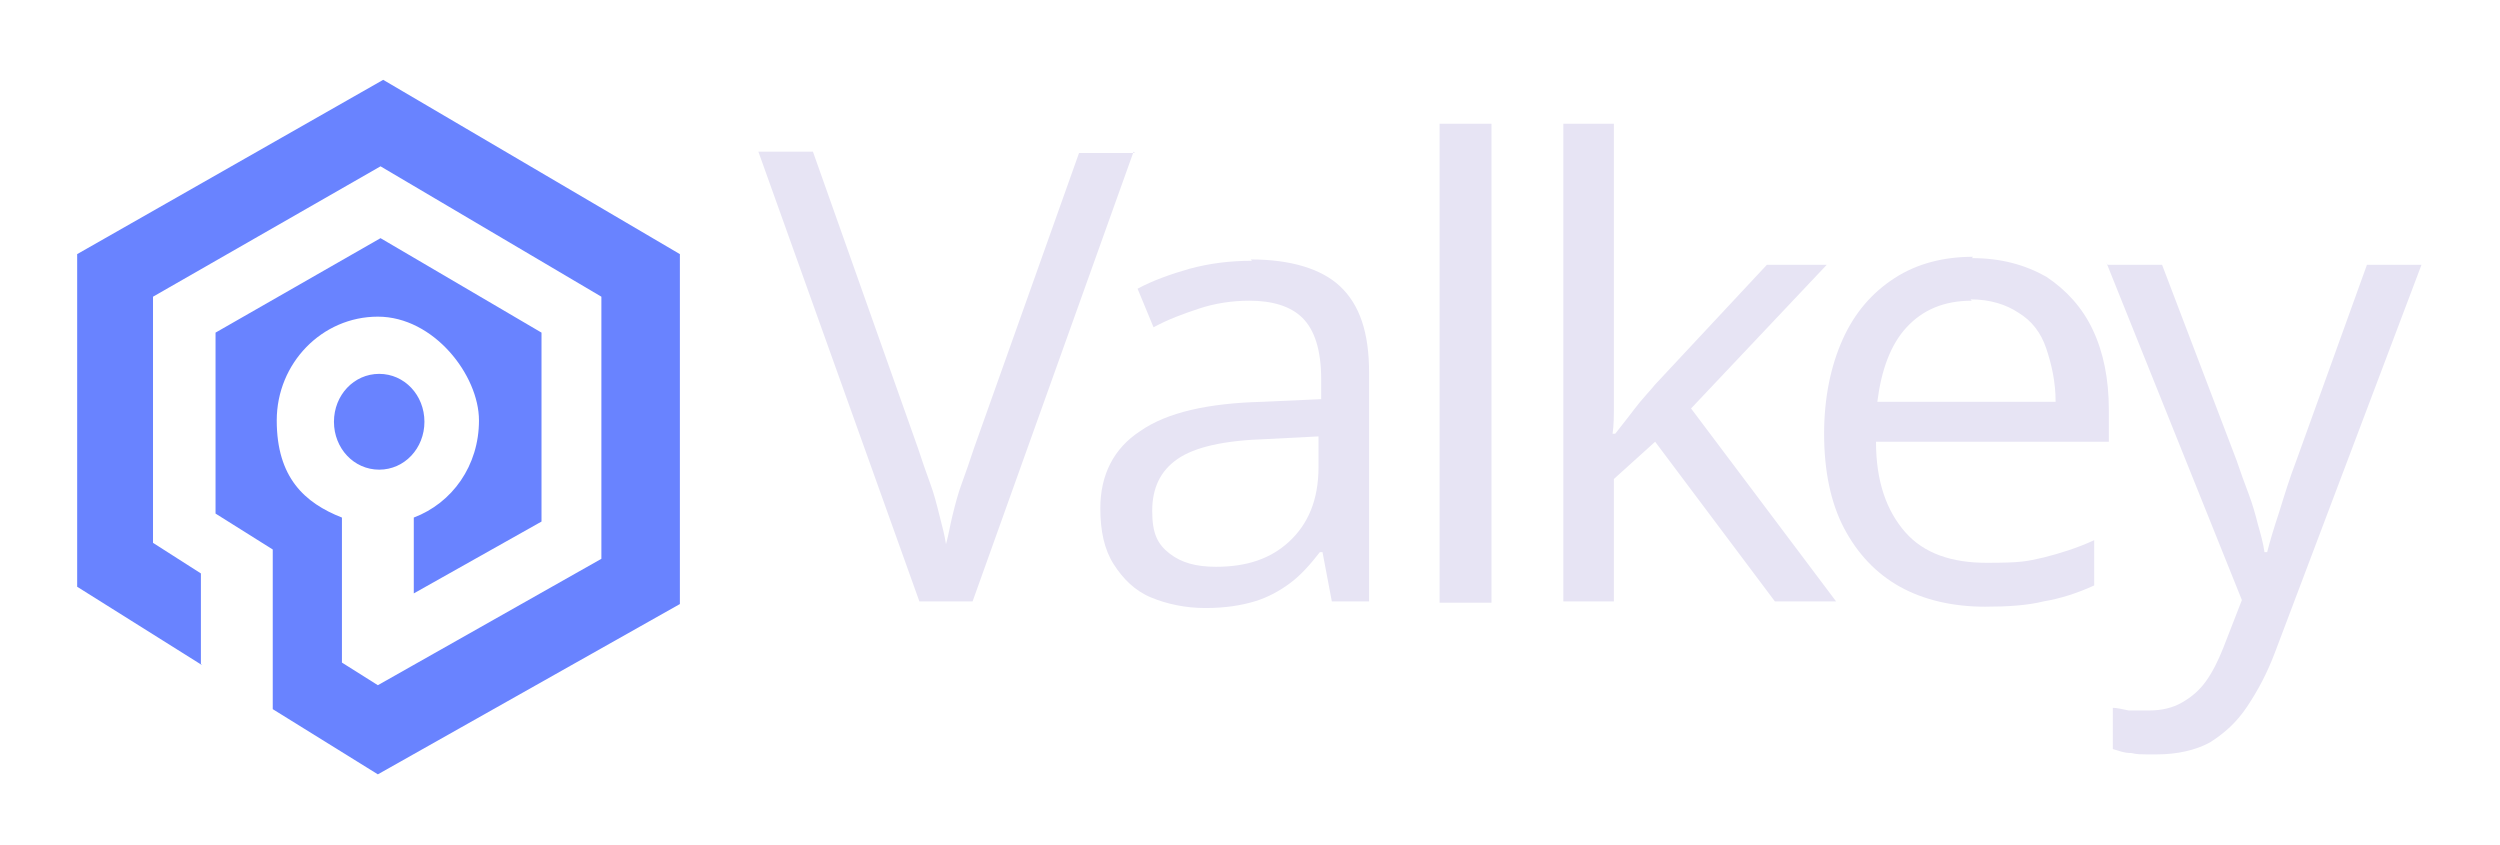
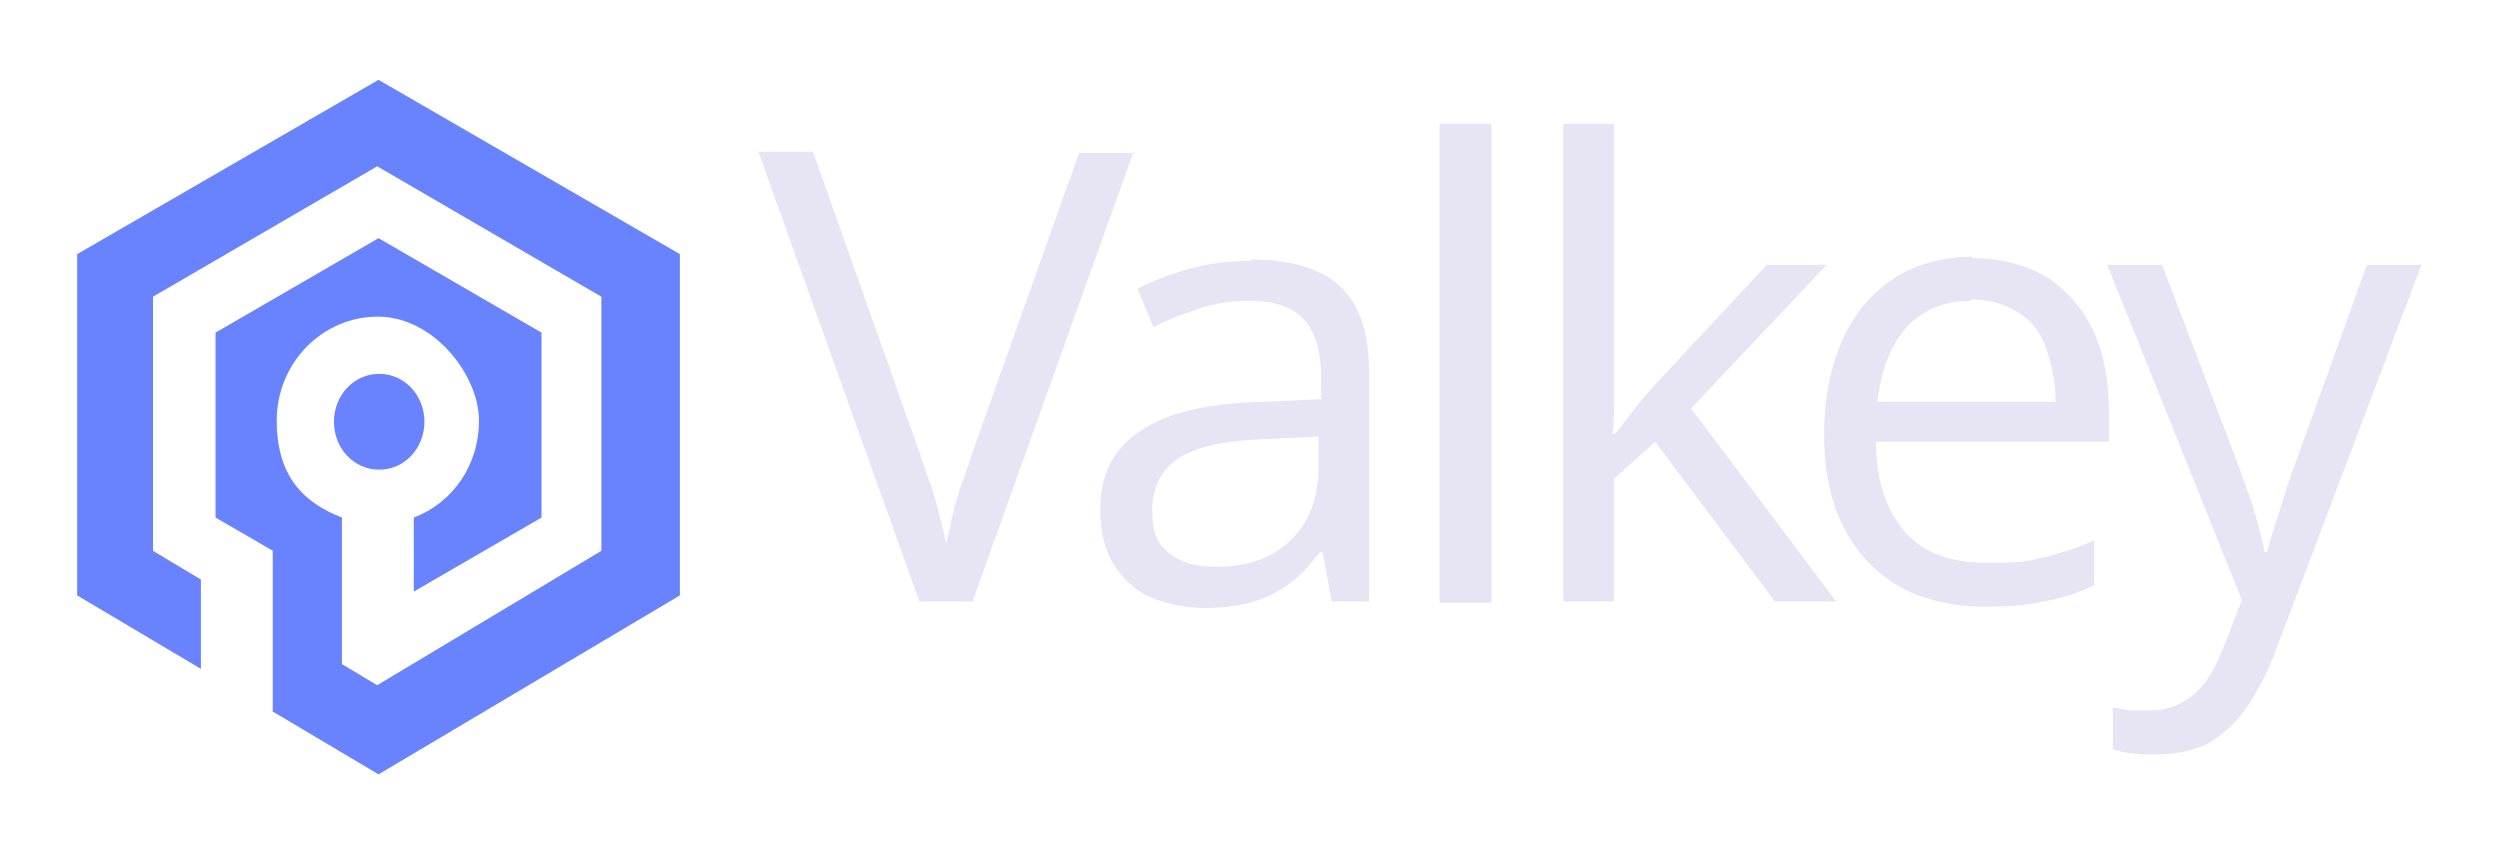
<svg xmlns="http://www.w3.org/2000/svg" version="1.1" viewBox="0 0 187.9 63.5">
  <defs>
    <style>
      .cls-1 {
        fill: #e7e4f4;
      }

      .cls-2 {
        fill: #6983ff;
        fill-rule: evenodd;
      }
    </style>
  </defs>
  <g>
    <g id="svg2455">
      <g id="layer1">
-         <path id="path11949" class="cls-2" d="M15.2,50l-9.4-5.9v-25L28.8,6l22.3,13.1v26.3l-22.7,12.8-7.9-4.9v-12l-4.3-2.7v-13.6l12.4-7.1,12.1,7.1v14.2l-9.6,5.4v-5.7c2.9-1.1,4.9-3.9,4.9-7.3s-3.4-7.8-7.6-7.8-7.6,3.5-7.6,7.8,2.1,6.2,4.9,7.3v10.9l2.7,1.7,16.8-9.5v-19.7l-16.6-9.8-17.1,9.8v18.5l3.6,2.3v6.8ZM28.5,28.1c1.9,0,3.4,1.6,3.4,3.6s-1.5,3.6-3.4,3.6-3.4-1.6-3.4-3.6,1.5-3.6,3.4-3.6Z" />
+         <path id="path11949" class="cls-2" d="M15.2 50.332 5.8 44.75V19.1L28.45 6L51.1 19.1V44.75L28.45 58.2L20.5 53.479V41.392L16.2 38.9V25L28.45 17.9L40.7 25V38.9L31.1 44.464V38.9C34 37.8 36 35 36 31.6C36 28.2 32.6 23.8 28.4 23.8C24.2 23.8 20.8 27.3 20.8 31.6C20.8 35.9 22.9 37.8 25.7 38.9V49.912L28.35 51.5L45.2 41.4V22.3L28.35 12.5L11.5 22.3V41.4L15.1 43.558V50.273L15.2 50.332ZM28.5,28.1c1.9,0,3.4,1.6,3.4,3.6s-1.5,3.6-3.4,3.6-3.4-1.6-3.4-3.6,1.5-3.6,3.4-3.6Z" />
        <g id="text11953">
          <path id="path40509" class="cls-1" d="M85.2,11.4l-12.1,33.8h-4l-12.1-33.8h4.1l7.9,22.3c.3.9.6,1.8.9,2.6.3.8.5,1.6.7,2.4.2.8.4,1.5.5,2.2.2-.7.3-1.4.5-2.2.2-.8.4-1.6.7-2.4.3-.8.6-1.7.9-2.6l7.9-22.2h4.2Z" />
          <path id="path40511" class="cls-1" d="M94,19.5c3,0,5.3.7,6.7,2,1.5,1.4,2.2,3.5,2.2,6.5v17.2h-2.8l-.7-3.7h-.2c-.7.9-1.4,1.7-2.2,2.3-.8.6-1.7,1.1-2.7,1.4-1,.3-2.2.5-3.7.5s-2.9-.3-4.1-.8c-1.2-.5-2.1-1.4-2.8-2.5-.7-1.1-1-2.5-1-4.2,0-2.5,1-4.5,3-5.8,2-1.4,5.1-2.1,9.2-2.2l4.4-.2v-1.5c0-2.2-.5-3.7-1.4-4.6-.9-.9-2.3-1.3-4-1.3-1.3,0-2.6.2-3.8.6-1.2.4-2.3.8-3.4,1.4l-1.2-2.9c1.1-.6,2.5-1.1,3.9-1.5,1.5-.4,3-.6,4.7-.6h0ZM99.1,32.8l-3.9.2c-3.2.1-5.4.6-6.7,1.5s-1.9,2.2-1.9,3.9.4,2.5,1.3,3.2c.9.7,2,1,3.5,1,2.3,0,4.1-.6,5.5-1.9s2.2-3.1,2.2-5.6v-2.3Z" />
          <path id="path40513" class="cls-1" d="M112.1,45.3h-3.9V9.3h3.9v36Z" />
          <path id="path40515" class="cls-1" d="M121.3,9.3v18.7c0,.6,0,1.4,0,2.3,0,.9,0,1.7-.1,2.3h.2c.3-.4.8-1,1.4-1.8.6-.8,1.2-1.4,1.6-1.9l8.4-9h4.5l-10.2,10.8,10.9,14.5h-4.6l-9-12-3.1,2.8v9.2h-3.8V9.3h3.8Z" />
          <path id="path40517" class="cls-1" d="M148.2,19.4c2.2,0,4,.5,5.6,1.4,1.5,1,2.7,2.3,3.5,4,.8,1.7,1.2,3.7,1.2,6v2.4h-17.5c0,3,.8,5.2,2.2,6.8s3.5,2.3,6.1,2.3,3-.1,4.3-.4c1.2-.3,2.5-.7,3.8-1.3v3.4c-1.3.6-2.6,1-3.8,1.2-1.2.3-2.7.4-4.4.4-2.4,0-4.6-.5-6.4-1.5-1.8-1-3.2-2.5-4.2-4.4-1-1.9-1.5-4.3-1.5-7.1,0-2.7.5-5.1,1.4-7.1.9-2,2.2-3.5,3.9-4.6,1.7-1.1,3.7-1.6,5.9-1.6h0ZM148.2,22.6c-2.1,0-3.7.7-4.9,2-1.2,1.3-1.9,3.2-2.2,5.6h13.4c0-1.5-.3-2.8-.7-4-.4-1.2-1.1-2.1-2.1-2.7-.9-.6-2.1-1-3.6-1Z" />
          <path id="path40519" class="cls-1" d="M158.4,19.9h4.1l5.6,14.7c.3.9.6,1.7.9,2.5.3.8.5,1.5.7,2.3.2.7.4,1.4.5,2.1h.2c.2-.8.5-1.8.9-3,.4-1.3.8-2.6,1.3-3.9l5.3-14.7h4.1l-11,29.1c-.6,1.6-1.3,2.9-2.1,4.1-.8,1.2-1.7,2-2.8,2.7-1.1.6-2.5.9-4,.9s-1.4,0-1.9-.1c-.6,0-1-.2-1.4-.3v-3.1c.3,0,.7.1,1.2.2.5,0,1,0,1.5,0,1,0,1.8-.2,2.5-.6.7-.4,1.3-.9,1.8-1.6.5-.7.9-1.5,1.3-2.5l1.4-3.6-10.2-25.4Z" />
        </g>
      </g>
    </g>
  </g>
</svg>
